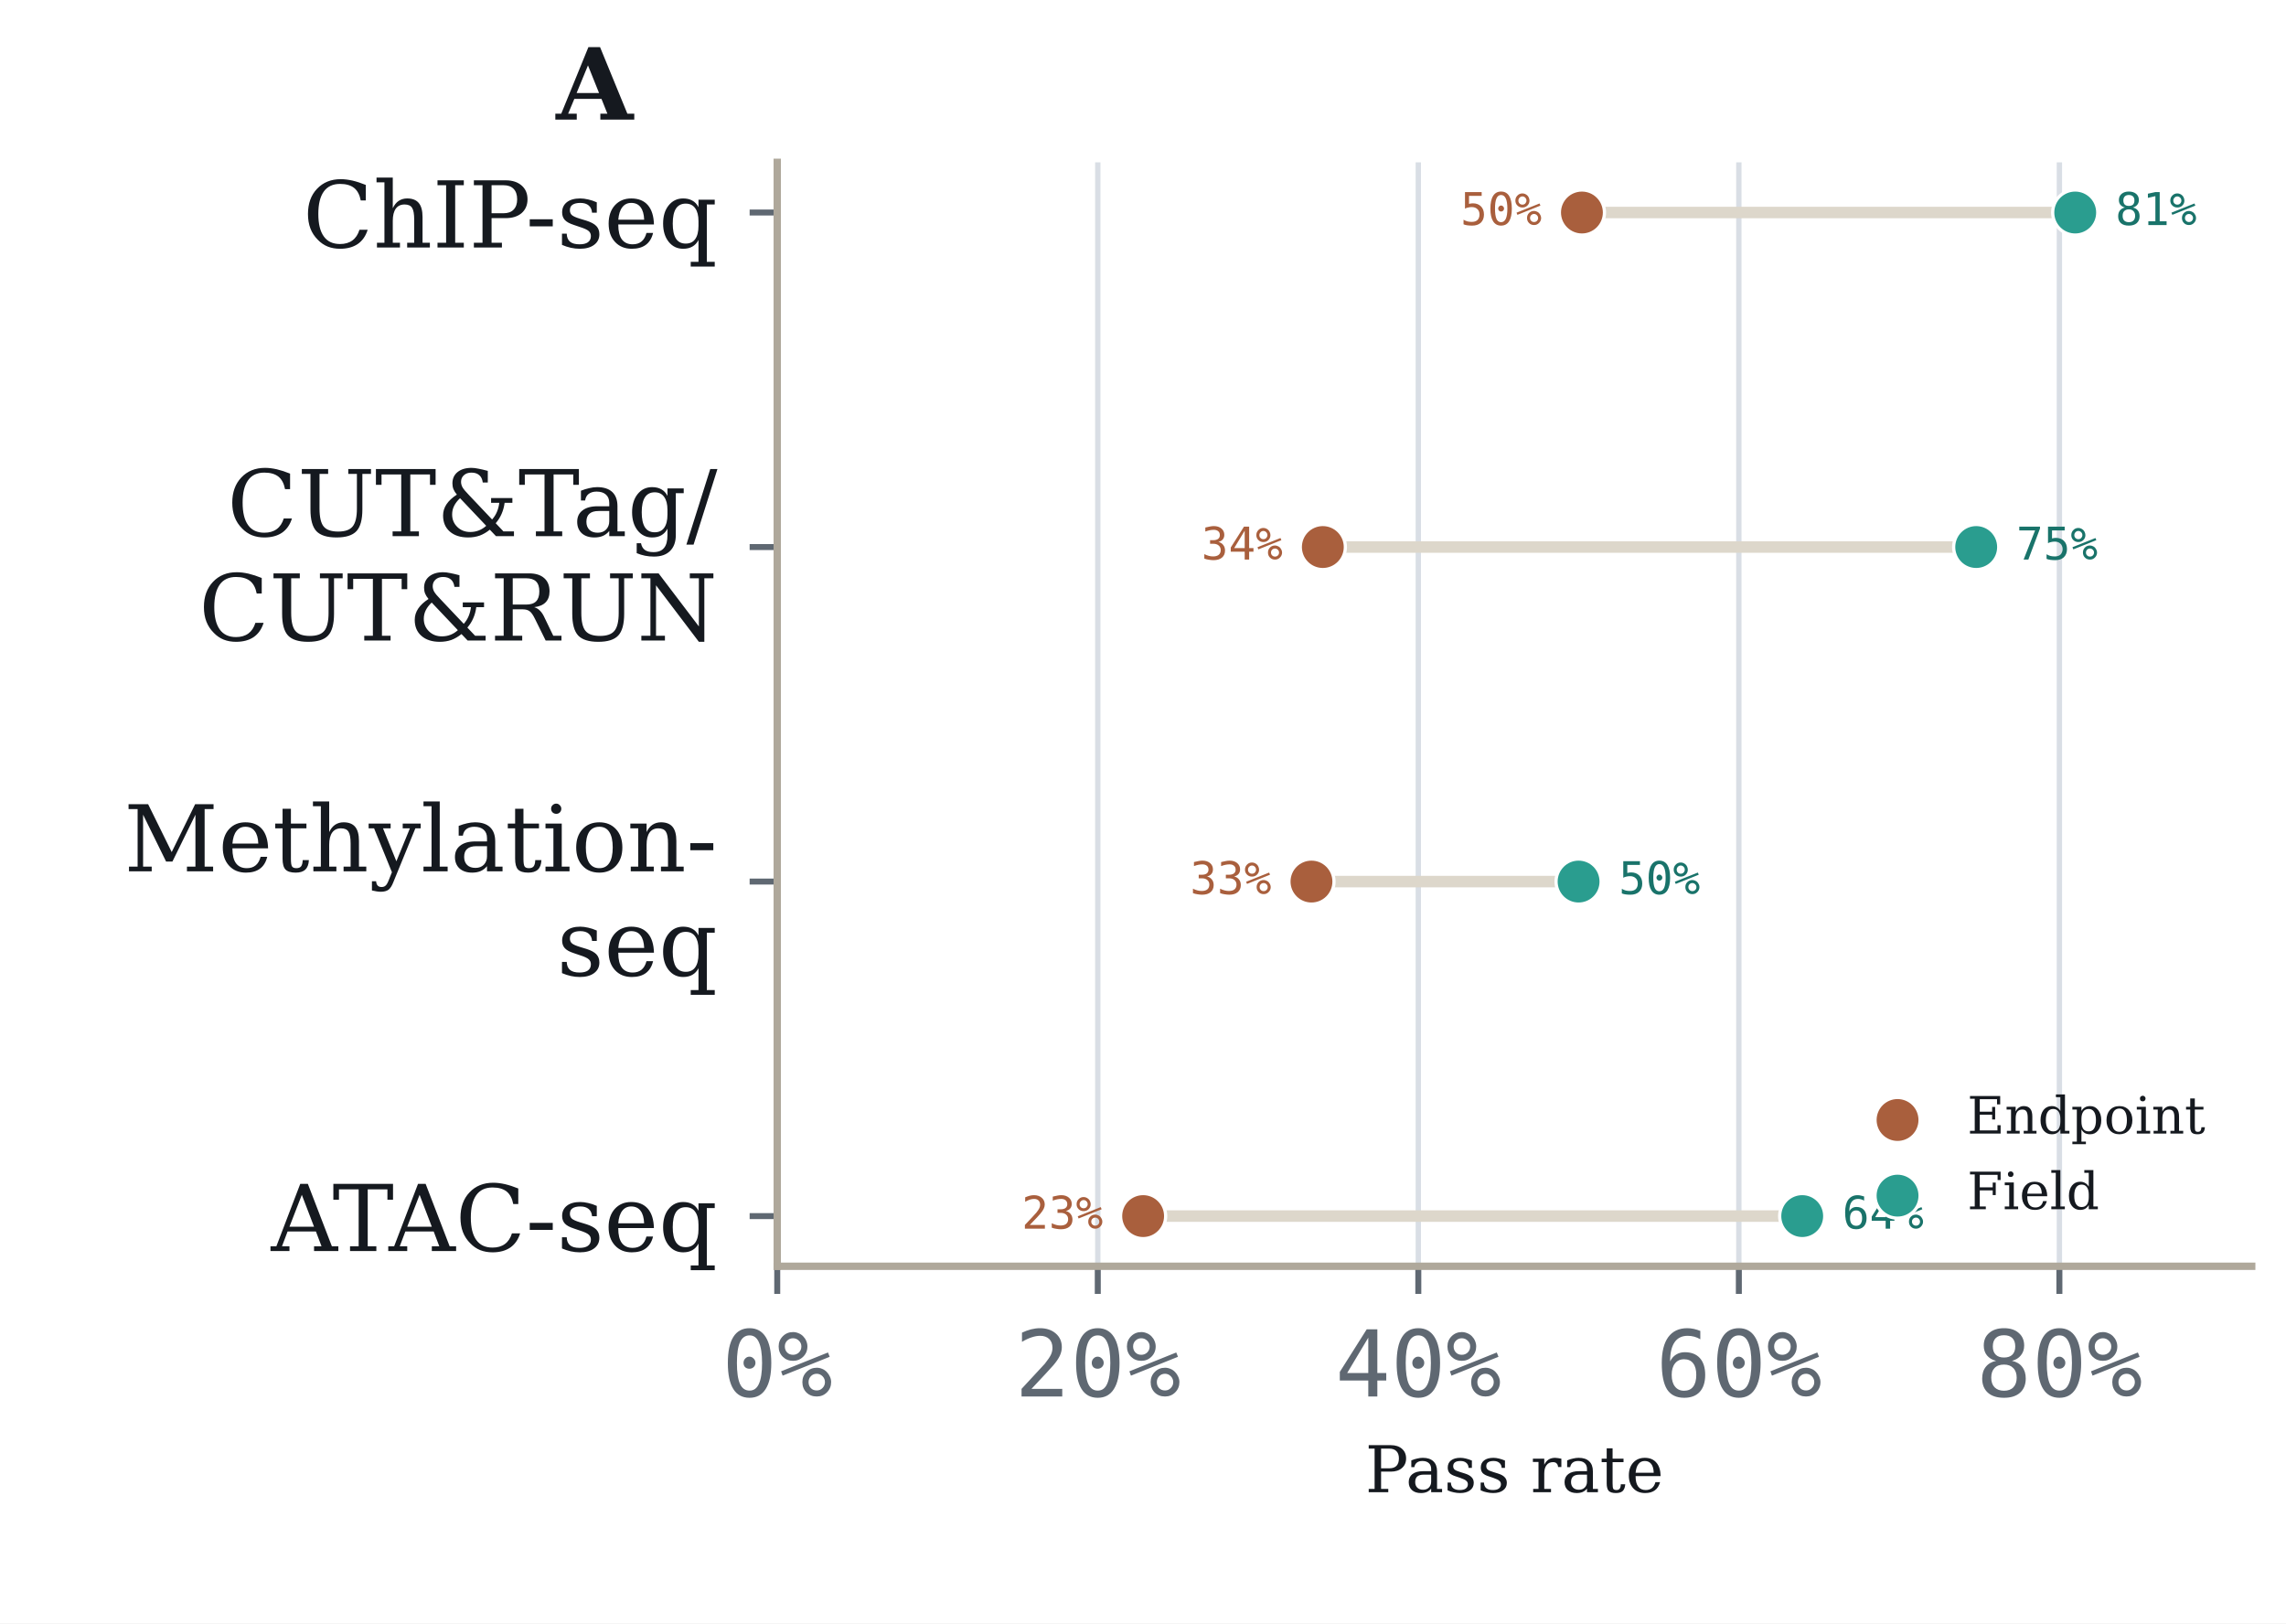
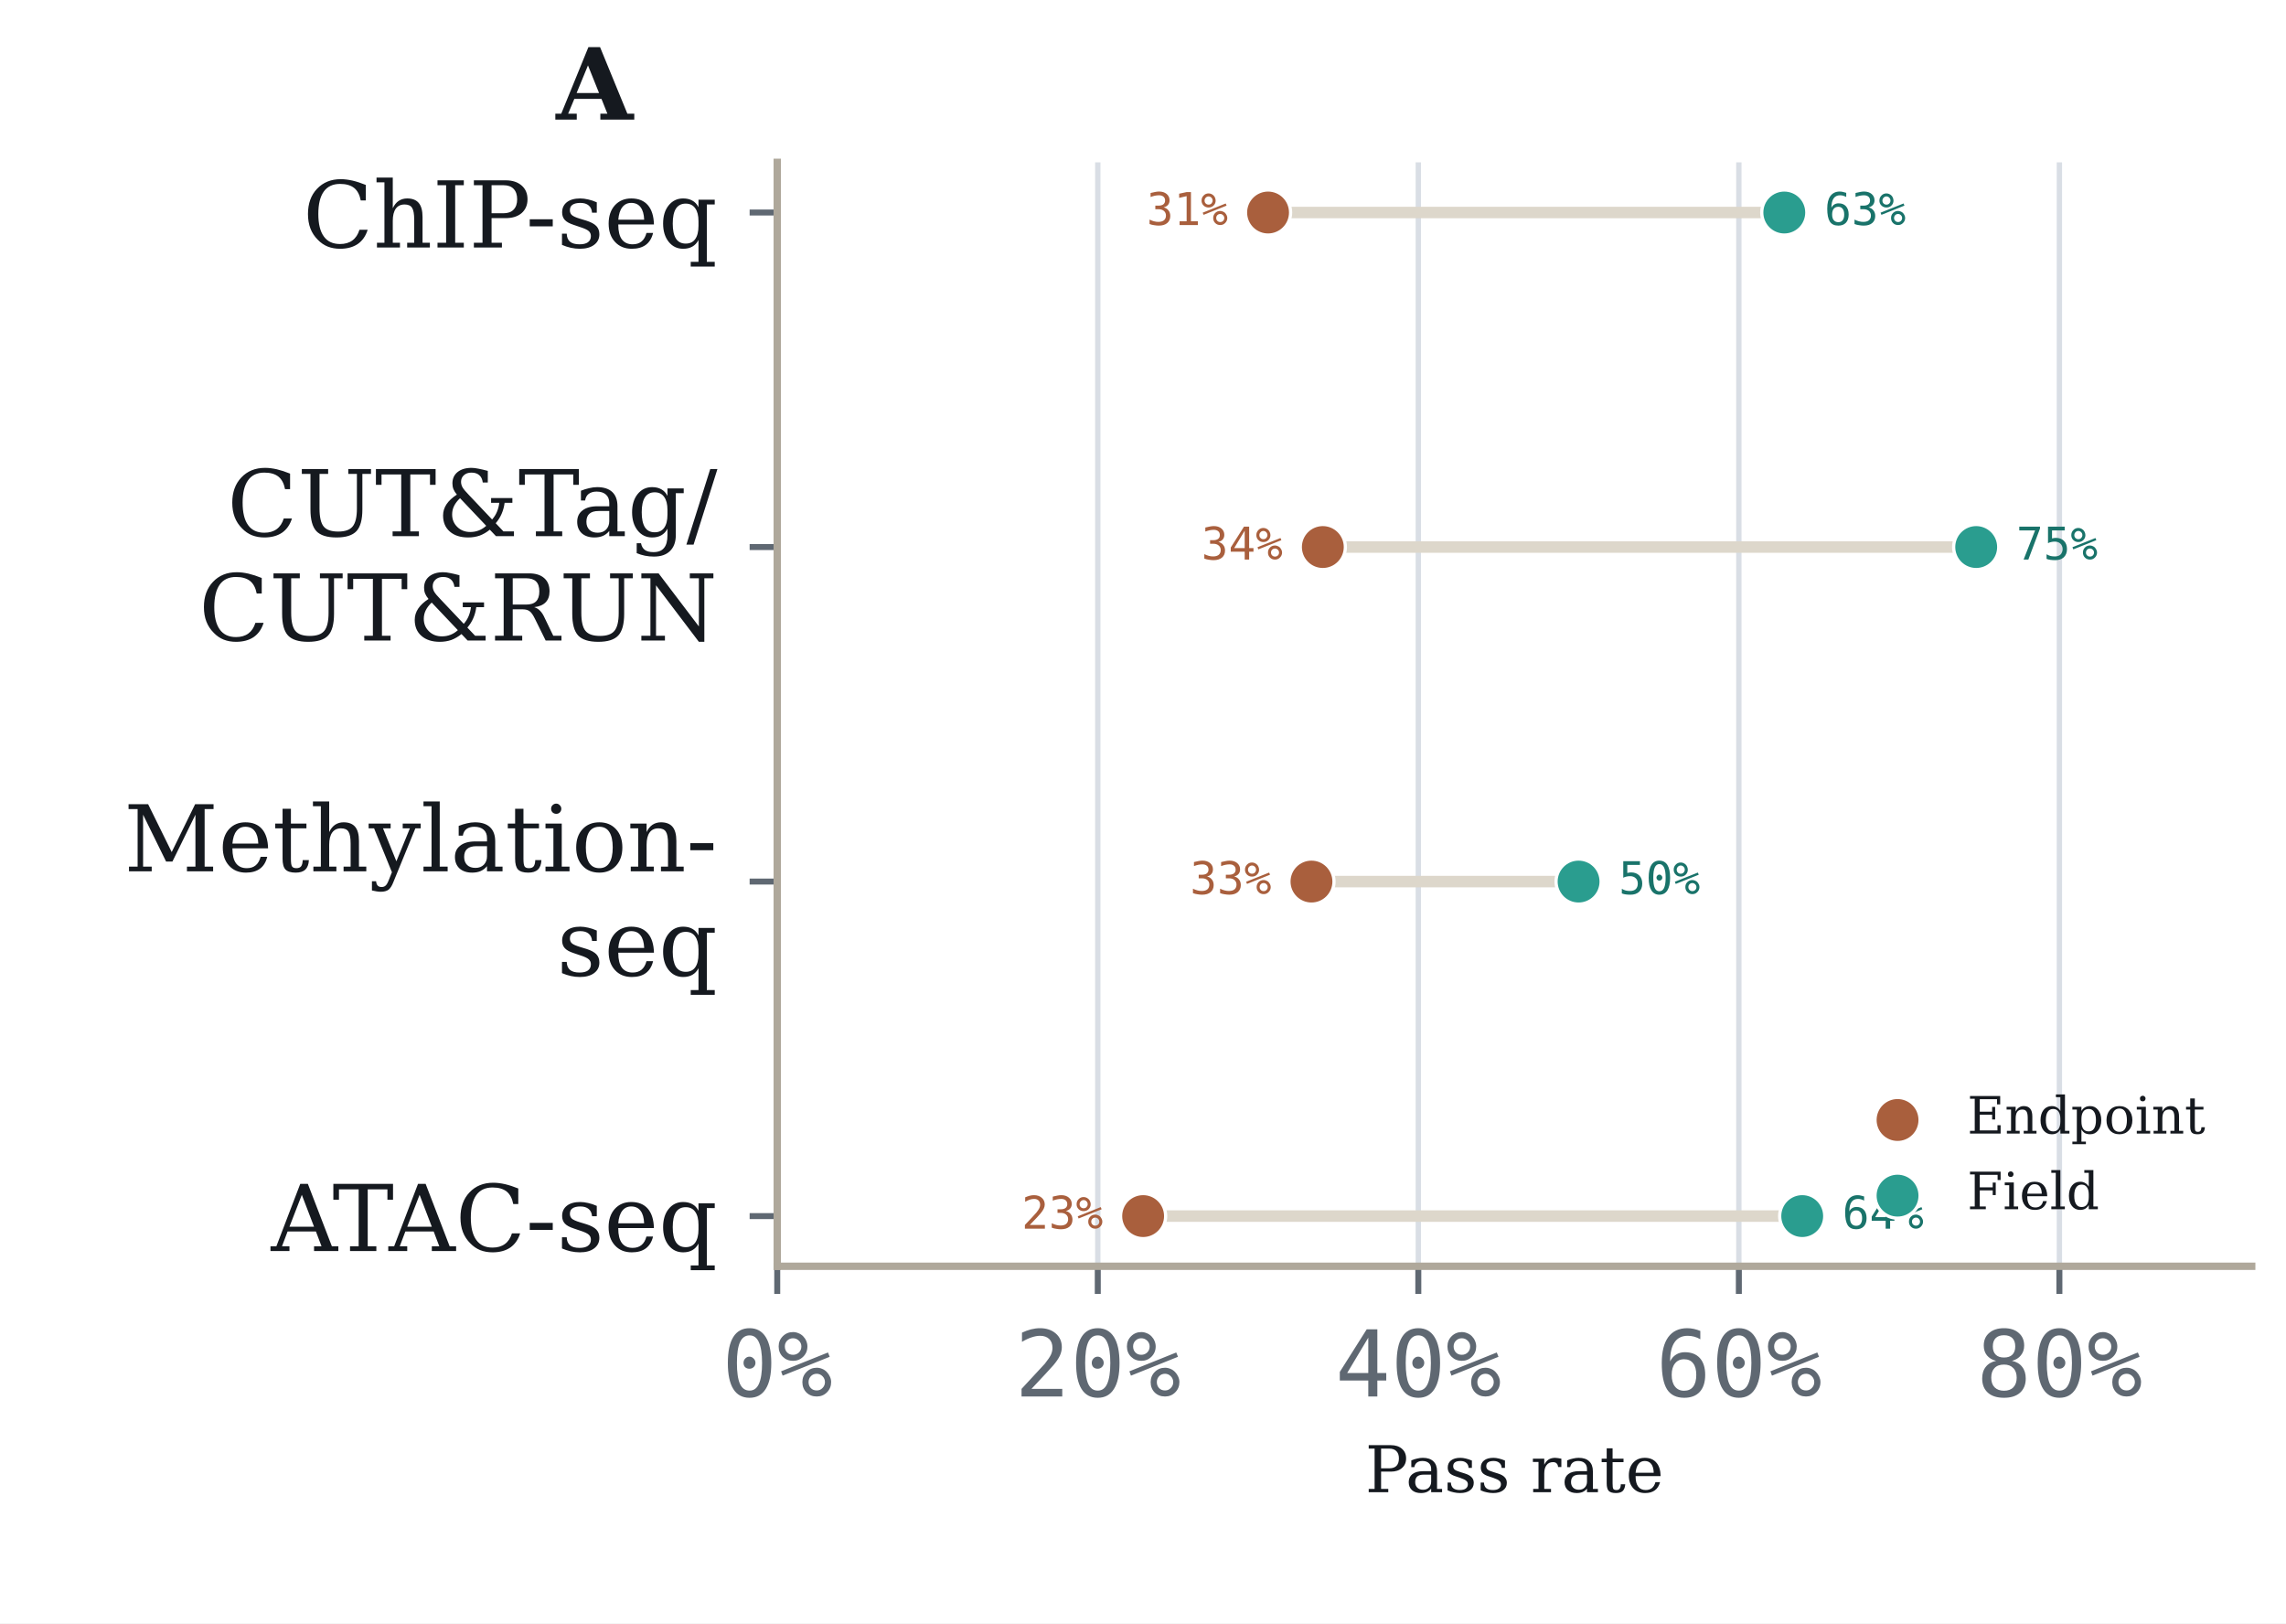
<svg xmlns="http://www.w3.org/2000/svg" xmlns:xlink="http://www.w3.org/1999/xlink" width="248.4pt" height="176.4pt" viewBox="0 0 248.4 176.4" version="1.1">
  <defs>
    <style type="text/css">*{stroke-linejoin: round; stroke-linecap: butt}</style>
  </defs>
  <g id="figure_1">
    <g id="patch_1">
      <path d="M 0 176.4  L 248.4 176.4  L 248.4 0  L 0 0  z " style="fill: #ffffff" />
    </g>
    <g id="axes_1">
      <g id="patch_2">
        <path d="M 84.456 137.592  L 244.674 137.592  L 244.674 17.64  L 84.456 17.64  z " style="fill: #ffffff" />
      </g>
      <g id="matplotlib.axis_1">
        <g id="xtick_1">
          <g id="line2d_1">
-             <path d="M 84.456 137.592  L 84.456 17.64  " clip-path="url(#p54dc8affd2)" style="fill: none; stroke: #d9dee5; stroke-width: 0.58; stroke-linecap: square" />
+             <path d="M 84.456 137.592  L 84.456 17.64  " clip-path="url(#pcfc6595e61)" style="fill: none; stroke: #d9dee5; stroke-width: 0.58; stroke-linecap: square" />
          </g>
          <g id="line2d_2">
            <defs>
-               <path id="m9aeeebd228" d="M 0 0  L 0 3  " style="stroke: #5f6872; stroke-width: 0.65" />
+               <path id="madb7edd0a7" d="M 0 0  L 0 3  " style="stroke: #5f6872; stroke-width: 0.65" />
            </defs>
            <g>
-               <use xlink:href="#m9aeeebd228" x="84.456" y="137.592" style="fill: #5f6872; stroke: #5f6872; stroke-width: 0.65" />
+               <use xlink:href="#madb7edd0a7" x="84.456" y="137.592" style="fill: #5f6872; stroke: #5f6872; stroke-width: 0.65" />
            </g>
          </g>
          <g id="text_1">
            <text style="font-size: 10px; font-family: 'DejaVu Sans Mono', monospace; text-anchor: middle; fill: #5f6872" x="84.456" y="151.744" transform="rotate(-0 84.456 151.7436)">0%</text>
          </g>
        </g>
        <g id="xtick_2">
          <g id="line2d_3">
-             <path d="M 119.286 137.592  L 119.286 17.64  " clip-path="url(#p54dc8affd2)" style="fill: none; stroke: #d9dee5; stroke-width: 0.58; stroke-linecap: square" />
+             <path d="M 119.286 137.592  L 119.286 17.64  " clip-path="url(#pcfc6595e61)" style="fill: none; stroke: #d9dee5; stroke-width: 0.58; stroke-linecap: square" />
          </g>
          <g id="line2d_4">
            <g>
-               <use xlink:href="#m9aeeebd228" x="119.286" y="137.592" style="fill: #5f6872; stroke: #5f6872; stroke-width: 0.65" />
+               <use xlink:href="#madb7edd0a7" x="119.286" y="137.592" style="fill: #5f6872; stroke: #5f6872; stroke-width: 0.65" />
            </g>
          </g>
          <g id="text_2">
            <text style="font-size: 10px; font-family: 'DejaVu Sans Mono', monospace; text-anchor: middle; fill: #5f6872" x="119.286" y="151.744" transform="rotate(-0 119.286 151.7436)">20%</text>
          </g>
        </g>
        <g id="xtick_3">
          <g id="line2d_5">
-             <path d="M 154.116 137.592  L 154.116 17.64  " clip-path="url(#p54dc8affd2)" style="fill: none; stroke: #d9dee5; stroke-width: 0.58; stroke-linecap: square" />
+             <path d="M 154.116 137.592  L 154.116 17.64  " clip-path="url(#pcfc6595e61)" style="fill: none; stroke: #d9dee5; stroke-width: 0.58; stroke-linecap: square" />
          </g>
          <g id="line2d_6">
            <g>
-               <use xlink:href="#m9aeeebd228" x="154.116" y="137.592" style="fill: #5f6872; stroke: #5f6872; stroke-width: 0.65" />
+               <use xlink:href="#madb7edd0a7" x="154.116" y="137.592" style="fill: #5f6872; stroke: #5f6872; stroke-width: 0.65" />
            </g>
          </g>
          <g id="text_3">
            <text style="font-size: 10px; font-family: 'DejaVu Sans Mono', monospace; text-anchor: middle; fill: #5f6872" x="154.116" y="151.744" transform="rotate(-0 154.116 151.7436)">40%</text>
          </g>
        </g>
        <g id="xtick_4">
          <g id="line2d_7">
-             <path d="M 188.946 137.592  L 188.946 17.64  " clip-path="url(#p54dc8affd2)" style="fill: none; stroke: #d9dee5; stroke-width: 0.58; stroke-linecap: square" />
+             <path d="M 188.946 137.592  L 188.946 17.64  " clip-path="url(#pcfc6595e61)" style="fill: none; stroke: #d9dee5; stroke-width: 0.58; stroke-linecap: square" />
          </g>
          <g id="line2d_8">
            <g>
-               <use xlink:href="#m9aeeebd228" x="188.946" y="137.592" style="fill: #5f6872; stroke: #5f6872; stroke-width: 0.65" />
+               <use xlink:href="#madb7edd0a7" x="188.946" y="137.592" style="fill: #5f6872; stroke: #5f6872; stroke-width: 0.65" />
            </g>
          </g>
          <g id="text_4">
            <text style="font-size: 10px; font-family: 'DejaVu Sans Mono', monospace; text-anchor: middle; fill: #5f6872" x="188.946" y="151.744" transform="rotate(-0 188.946 151.7436)">60%</text>
          </g>
        </g>
        <g id="xtick_5">
          <g id="line2d_9">
-             <path d="M 223.776 137.592  L 223.776 17.64  " clip-path="url(#p54dc8affd2)" style="fill: none; stroke: #d9dee5; stroke-width: 0.58; stroke-linecap: square" />
+             <path d="M 223.776 137.592  L 223.776 17.64  " clip-path="url(#pcfc6595e61)" style="fill: none; stroke: #d9dee5; stroke-width: 0.58; stroke-linecap: square" />
          </g>
          <g id="line2d_10">
            <g>
-               <use xlink:href="#m9aeeebd228" x="223.776" y="137.592" style="fill: #5f6872; stroke: #5f6872; stroke-width: 0.65" />
+               <use xlink:href="#madb7edd0a7" x="223.776" y="137.592" style="fill: #5f6872; stroke: #5f6872; stroke-width: 0.65" />
            </g>
          </g>
          <g id="text_5">
            <text style="font-size: 10px; font-family: 'DejaVu Sans Mono', monospace; text-anchor: middle; fill: #5f6872" x="223.776" y="151.744" transform="rotate(-0 223.776 151.7436)">80%</text>
          </g>
        </g>
        <g id="text_6">
          <text style="font-size: 7px; font-family: 'DejaVu Serif', serif; text-anchor: middle; fill: #15191f" x="164.565" y="162.142" transform="rotate(-0 164.565 162.1422)">Pass rate</text>
        </g>
      </g>
      <g id="matplotlib.axis_2">
        <g id="ytick_1">
          <g id="line2d_11">
            <defs>
-               <path id="mf83172cfeb" d="M 0 0  L -3 0  " style="stroke: #5f6872; stroke-width: 0.65" />
+               <path id="m3898102bfc" d="M 0 0  L -3 0  " style="stroke: #5f6872; stroke-width: 0.65" />
            </defs>
            <g>
-               <use xlink:href="#mf83172cfeb" x="84.456" y="23.092" style="fill: #5f6872; stroke: #5f6872; stroke-width: 0.65" />
+               <use xlink:href="#m3898102bfc" x="84.456" y="23.092" style="fill: #5f6872; stroke: #5f6872; stroke-width: 0.65" />
            </g>
          </g>
          <g id="text_7">
            <text style="font-size: 10px; font-family: 'DejaVu Serif', serif; text-anchor: end; fill: #15191f" x="77.956" y="26.892" transform="rotate(-0 77.956 26.89158)">ChIP-seq</text>
          </g>
        </g>
        <g id="ytick_2">
          <g id="line2d_12">
            <g>
-               <use xlink:href="#mf83172cfeb" x="84.456" y="59.441" style="fill: #5f6872; stroke: #5f6872; stroke-width: 0.65" />
+               <use xlink:href="#m3898102bfc" x="84.456" y="59.441" style="fill: #5f6872; stroke: #5f6872; stroke-width: 0.65" />
            </g>
          </g>
          <g id="text_8">
            <text style="font-size: 10px; font-family: 'DejaVu Serif', serif; fill: #15191f" transform="translate(24.67631 58.25942)">CUT&amp;Tag/</text>
            <text style="font-size: 10px; font-family: 'DejaVu Serif', serif; fill: #15191f" transform="translate(21.59662 69.59942)">CUT&amp;RUN</text>
          </g>
        </g>
        <g id="ytick_3">
          <g id="line2d_13">
            <g>
-               <use xlink:href="#mf83172cfeb" x="84.456" y="95.791" style="fill: #5f6872; stroke: #5f6872; stroke-width: 0.65" />
+               <use xlink:href="#m3898102bfc" x="84.456" y="95.791" style="fill: #5f6872; stroke: #5f6872; stroke-width: 0.65" />
            </g>
          </g>
          <g id="text_9">
            <text style="font-size: 10px; font-family: 'DejaVu Serif', serif; fill: #15191f" transform="translate(13.47006 94.67961)">Methylation-</text>
            <text style="font-size: 10px; font-family: 'DejaVu Serif', serif; fill: #15191f" transform="translate(60.50444 106.0196)">seq</text>
          </g>
        </g>
        <g id="ytick_4">
          <g id="line2d_14">
            <g>
-               <use xlink:href="#mf83172cfeb" x="84.456" y="132.14" style="fill: #5f6872; stroke: #5f6872; stroke-width: 0.65" />
+               <use xlink:href="#m3898102bfc" x="84.456" y="132.14" style="fill: #5f6872; stroke: #5f6872; stroke-width: 0.65" />
            </g>
          </g>
          <g id="text_10">
            <text style="font-size: 10px; font-family: 'DejaVu Serif', serif; text-anchor: end; fill: #15191f" x="77.956" y="135.939" transform="rotate(-0 77.956 135.9389)">ATAC-seq</text>
          </g>
        </g>
      </g>
      <g id="line2d_15">
-         <path d="M 171.894 23.092  L 225.496 23.092  " clip-path="url(#p54dc8affd2)" style="fill: none; stroke: #ddd7cb; stroke-width: 1.25; stroke-linecap: square" />
+         <path d="M 137.789 23.092  L 193.884 23.092  " clip-path="url(#pcfc6595e61)" style="fill: none; stroke: #ddd7cb; stroke-width: 1.25; stroke-linecap: square" />
      </g>
      <g id="line2d_16">
-         <path d="M 143.741 59.441  L 214.736 59.441  " clip-path="url(#p54dc8affd2)" style="fill: none; stroke: #ddd7cb; stroke-width: 1.25; stroke-linecap: square" />
+         <path d="M 143.741 59.441  L 214.736 59.441  " clip-path="url(#pcfc6595e61)" style="fill: none; stroke: #ddd7cb; stroke-width: 1.25; stroke-linecap: square" />
      </g>
      <g id="line2d_17">
-         <path d="M 142.506 95.791  L 171.531 95.791  " clip-path="url(#p54dc8affd2)" style="fill: none; stroke: #ddd7cb; stroke-width: 1.25; stroke-linecap: square" />
+         <path d="M 142.506 95.791  L 171.531 95.791  " clip-path="url(#pcfc6595e61)" style="fill: none; stroke: #ddd7cb; stroke-width: 1.25; stroke-linecap: square" />
      </g>
      <g id="line2d_18">
-         <path d="M 124.214 132.14  L 195.831 132.14  " clip-path="url(#p54dc8affd2)" style="fill: none; stroke: #ddd7cb; stroke-width: 1.25; stroke-linecap: square" />
+         <path d="M 124.214 132.14  L 195.831 132.14  " clip-path="url(#pcfc6595e61)" style="fill: none; stroke: #ddd7cb; stroke-width: 1.25; stroke-linecap: square" />
      </g>
      <g id="patch_3">
        <path d="M 84.456 137.592  L 84.456 17.64  " style="fill: none; stroke: #afa89b; stroke-width: 0.8; stroke-linejoin: miter; stroke-linecap: square" />
      </g>
      <g id="patch_4">
        <path d="M 84.456 137.592  L 244.674 137.592  " style="fill: none; stroke: #afa89b; stroke-width: 0.8; stroke-linejoin: miter; stroke-linecap: square" />
      </g>
      <g id="PathCollection_1">
        <defs>
-           <path id="m4c8ded4c76" d="M 0 2.449  C 0.65 2.449 1.273 2.191 1.732 1.732  C 2.191 1.273 2.449 0.65 2.449 0  C 2.449 -0.65 2.191 -1.273 1.732 -1.732  C 1.273 -2.191 0.65 -2.449 0 -2.449  C -0.65 -2.449 -1.273 -2.191 -1.732 -1.732  C -2.191 -1.273 -2.449 -0.65 -2.449 0  C -2.449 0.65 -2.191 1.273 -1.732 1.732  C -1.273 2.191 -0.65 2.449 0 2.449  z " style="stroke: #ffffff; stroke-width: 0.35" />
+           <path id="me848c27735" d="M 0 2.449  C 0.65 2.449 1.273 2.191 1.732 1.732  C 2.191 1.273 2.449 0.65 2.449 0  C 2.449 -0.65 2.191 -1.273 1.732 -1.732  C 1.273 -2.191 0.65 -2.449 0 -2.449  C -0.65 -2.449 -1.273 -2.191 -1.732 -1.732  C -2.191 -1.273 -2.449 -0.65 -2.449 0  C -2.449 0.65 -2.191 1.273 -1.732 1.732  C -1.273 2.191 -0.65 2.449 0 2.449  z " style="stroke: #ffffff; stroke-width: 0.35" />
        </defs>
-         <g clip-path="url(#p54dc8affd2)">
-           <use xlink:href="#m4c8ded4c76" x="171.894" y="23.092" style="fill: #a95f3d; stroke: #ffffff; stroke-width: 0.35" />
-           <use xlink:href="#m4c8ded4c76" x="143.741" y="59.441" style="fill: #a95f3d; stroke: #ffffff; stroke-width: 0.35" />
-           <use xlink:href="#m4c8ded4c76" x="142.506" y="95.791" style="fill: #a95f3d; stroke: #ffffff; stroke-width: 0.35" />
-           <use xlink:href="#m4c8ded4c76" x="124.214" y="132.14" style="fill: #a95f3d; stroke: #ffffff; stroke-width: 0.35" />
+         <g clip-path="url(#pcfc6595e61)">
+           <use xlink:href="#me848c27735" x="137.789" y="23.092" style="fill: #a95f3d; stroke: #ffffff; stroke-width: 0.35" />
+           <use xlink:href="#me848c27735" x="143.741" y="59.441" style="fill: #a95f3d; stroke: #ffffff; stroke-width: 0.35" />
+           <use xlink:href="#me848c27735" x="142.506" y="95.791" style="fill: #a95f3d; stroke: #ffffff; stroke-width: 0.35" />
+           <use xlink:href="#me848c27735" x="124.214" y="132.14" style="fill: #a95f3d; stroke: #ffffff; stroke-width: 0.35" />
        </g>
      </g>
      <g id="PathCollection_2">
        <defs>
-           <path id="m46af81f3e8" d="M 0 2.449  C 0.65 2.449 1.273 2.191 1.732 1.732  C 2.191 1.273 2.449 0.65 2.449 0  C 2.449 -0.65 2.191 -1.273 1.732 -1.732  C 1.273 -2.191 0.65 -2.449 0 -2.449  C -0.65 -2.449 -1.273 -2.191 -1.732 -1.732  C -2.191 -1.273 -2.449 -0.65 -2.449 0  C -2.449 0.65 -2.191 1.273 -1.732 1.732  C -1.273 2.191 -0.65 2.449 0 2.449  z " style="stroke: #ffffff; stroke-width: 0.35" />
+           <path id="me144ca0072" d="M 0 2.449  C 0.65 2.449 1.273 2.191 1.732 1.732  C 2.191 1.273 2.449 0.65 2.449 0  C 2.449 -0.65 2.191 -1.273 1.732 -1.732  C 1.273 -2.191 0.65 -2.449 0 -2.449  C -0.65 -2.449 -1.273 -2.191 -1.732 -1.732  C -2.191 -1.273 -2.449 -0.65 -2.449 0  C -2.449 0.65 -2.191 1.273 -1.732 1.732  C -1.273 2.191 -0.65 2.449 0 2.449  z " style="stroke: #ffffff; stroke-width: 0.35" />
        </defs>
-         <g clip-path="url(#p54dc8affd2)">
-           <use xlink:href="#m46af81f3e8" x="225.496" y="23.092" style="fill: #2a9d8f; stroke: #ffffff; stroke-width: 0.35" />
-           <use xlink:href="#m46af81f3e8" x="214.736" y="59.441" style="fill: #2a9d8f; stroke: #ffffff; stroke-width: 0.35" />
-           <use xlink:href="#m46af81f3e8" x="171.531" y="95.791" style="fill: #2a9d8f; stroke: #ffffff; stroke-width: 0.35" />
-           <use xlink:href="#m46af81f3e8" x="195.831" y="132.14" style="fill: #2a9d8f; stroke: #ffffff; stroke-width: 0.35" />
+         <g clip-path="url(#pcfc6595e61)">
+           <use xlink:href="#me144ca0072" x="193.884" y="23.092" style="fill: #2a9d8f; stroke: #ffffff; stroke-width: 0.35" />
+           <use xlink:href="#me144ca0072" x="214.736" y="59.441" style="fill: #2a9d8f; stroke: #ffffff; stroke-width: 0.35" />
+           <use xlink:href="#me144ca0072" x="171.531" y="95.791" style="fill: #2a9d8f; stroke: #ffffff; stroke-width: 0.35" />
+           <use xlink:href="#me144ca0072" x="195.831" y="132.14" style="fill: #2a9d8f; stroke: #ffffff; stroke-width: 0.35" />
        </g>
      </g>
      <g id="text_11">
-         <text style="font-size: 4.9px; font-family: 'DejaVu Sans Mono', monospace; text-anchor: end; fill: #a95f3d" x="167.54" y="24.457" transform="rotate(-0 167.5401 24.45747)">50%</text>
+         <text style="font-size: 4.9px; font-family: 'DejaVu Sans Mono', monospace; text-anchor: end; fill: #a95f3d" x="133.436" y="24.457" transform="rotate(-0 133.4357 24.45747)">31%</text>
      </g>
      <g id="text_12">
-         <text style="font-size: 4.9px; font-family: 'DejaVu Sans Mono', monospace; text-anchor: start; fill: #19736a" x="229.85" y="24.457" transform="rotate(-0 229.85 24.45747)">81%</text>
+         <text style="font-size: 4.9px; font-family: 'DejaVu Sans Mono', monospace; text-anchor: start; fill: #19736a" x="198.237" y="24.457" transform="rotate(-0 198.2373 24.45747)">63%</text>
      </g>
      <g id="text_13">
        <text style="font-size: 4.9px; font-family: 'DejaVu Sans Mono', monospace; text-anchor: end; fill: #a95f3d" x="139.387" y="60.807" transform="rotate(-0 139.3874 60.80656)">34%</text>
      </g>
      <g id="text_14">
        <text style="font-size: 4.9px; font-family: 'DejaVu Sans Mono', monospace; text-anchor: start; fill: #19736a" x="219.09" y="60.807" transform="rotate(-0 219.0899 60.80656)">75%</text>
      </g>
      <g id="text_15">
        <text style="font-size: 4.9px; font-family: 'DejaVu Sans Mono', monospace; text-anchor: end; fill: #a95f3d" x="138.152" y="97.156" transform="rotate(-0 138.1523 97.15565)">33%</text>
      </g>
      <g id="text_16">
        <text style="font-size: 4.9px; font-family: 'DejaVu Sans Mono', monospace; text-anchor: start; fill: #19736a" x="175.885" y="97.156" transform="rotate(-0 175.8847 97.15565)">50%</text>
      </g>
      <g id="text_17">
        <text style="font-size: 4.9px; font-family: 'DejaVu Sans Mono', monospace; text-anchor: end; fill: #a95f3d" x="119.86" y="133.505" transform="rotate(-0 119.8605 133.5047)">23%</text>
      </g>
      <g id="text_18">
        <text style="font-size: 4.9px; font-family: 'DejaVu Sans Mono', monospace; text-anchor: start; fill: #19736a" x="200.184" y="133.505" transform="rotate(-0 200.1843 133.5047)">64%</text>
      </g>
      <g id="text_19">
        <text style="font-weight: 700; font-size: 10.8px; font-family: 'DejaVu Serif', serif; text-anchor: start; fill: #15191f" x="60.423" y="12.995" transform="rotate(-0 60.4233 12.9949)">A</text>
      </g>
      <g id="legend_1">
        <g id="PathCollection_3">
          <g>
-             <use xlink:href="#m4c8ded4c76" x="206.19" y="121.698" style="fill: #a95f3d; stroke: #ffffff; stroke-width: 0.35" />
+             <use xlink:href="#me848c27735" x="206.19" y="121.698" style="fill: #a95f3d; stroke: #ffffff; stroke-width: 0.35" />
          </g>
        </g>
        <g id="text_20">
          <text style="font-size: 5.6px; font-family: 'DejaVu Serif', serif; text-anchor: start; fill: #15191f" x="213.75" y="123.168" transform="rotate(-0 213.7498 123.1676)">Endpoint</text>
        </g>
        <g id="PathCollection_4">
          <g>
-             <use xlink:href="#m46af81f3e8" x="206.19" y="129.917" style="fill: #2a9d8f; stroke: #ffffff; stroke-width: 0.35" />
+             <use xlink:href="#me144ca0072" x="206.19" y="129.917" style="fill: #2a9d8f; stroke: #ffffff; stroke-width: 0.35" />
          </g>
        </g>
        <g id="text_21">
          <text style="font-size: 5.6px; font-family: 'DejaVu Serif', serif; text-anchor: start; fill: #15191f" x="213.75" y="131.387" transform="rotate(-0 213.7498 131.3874)">Field</text>
        </g>
      </g>
    </g>
  </g>
  <defs>
-     <clipPath id="p54dc8affd2">
+     <clipPath id="pcfc6595e61">
      <rect x="84.456" y="17.64" width="160.218" height="119.952" />
    </clipPath>
  </defs>
</svg>
